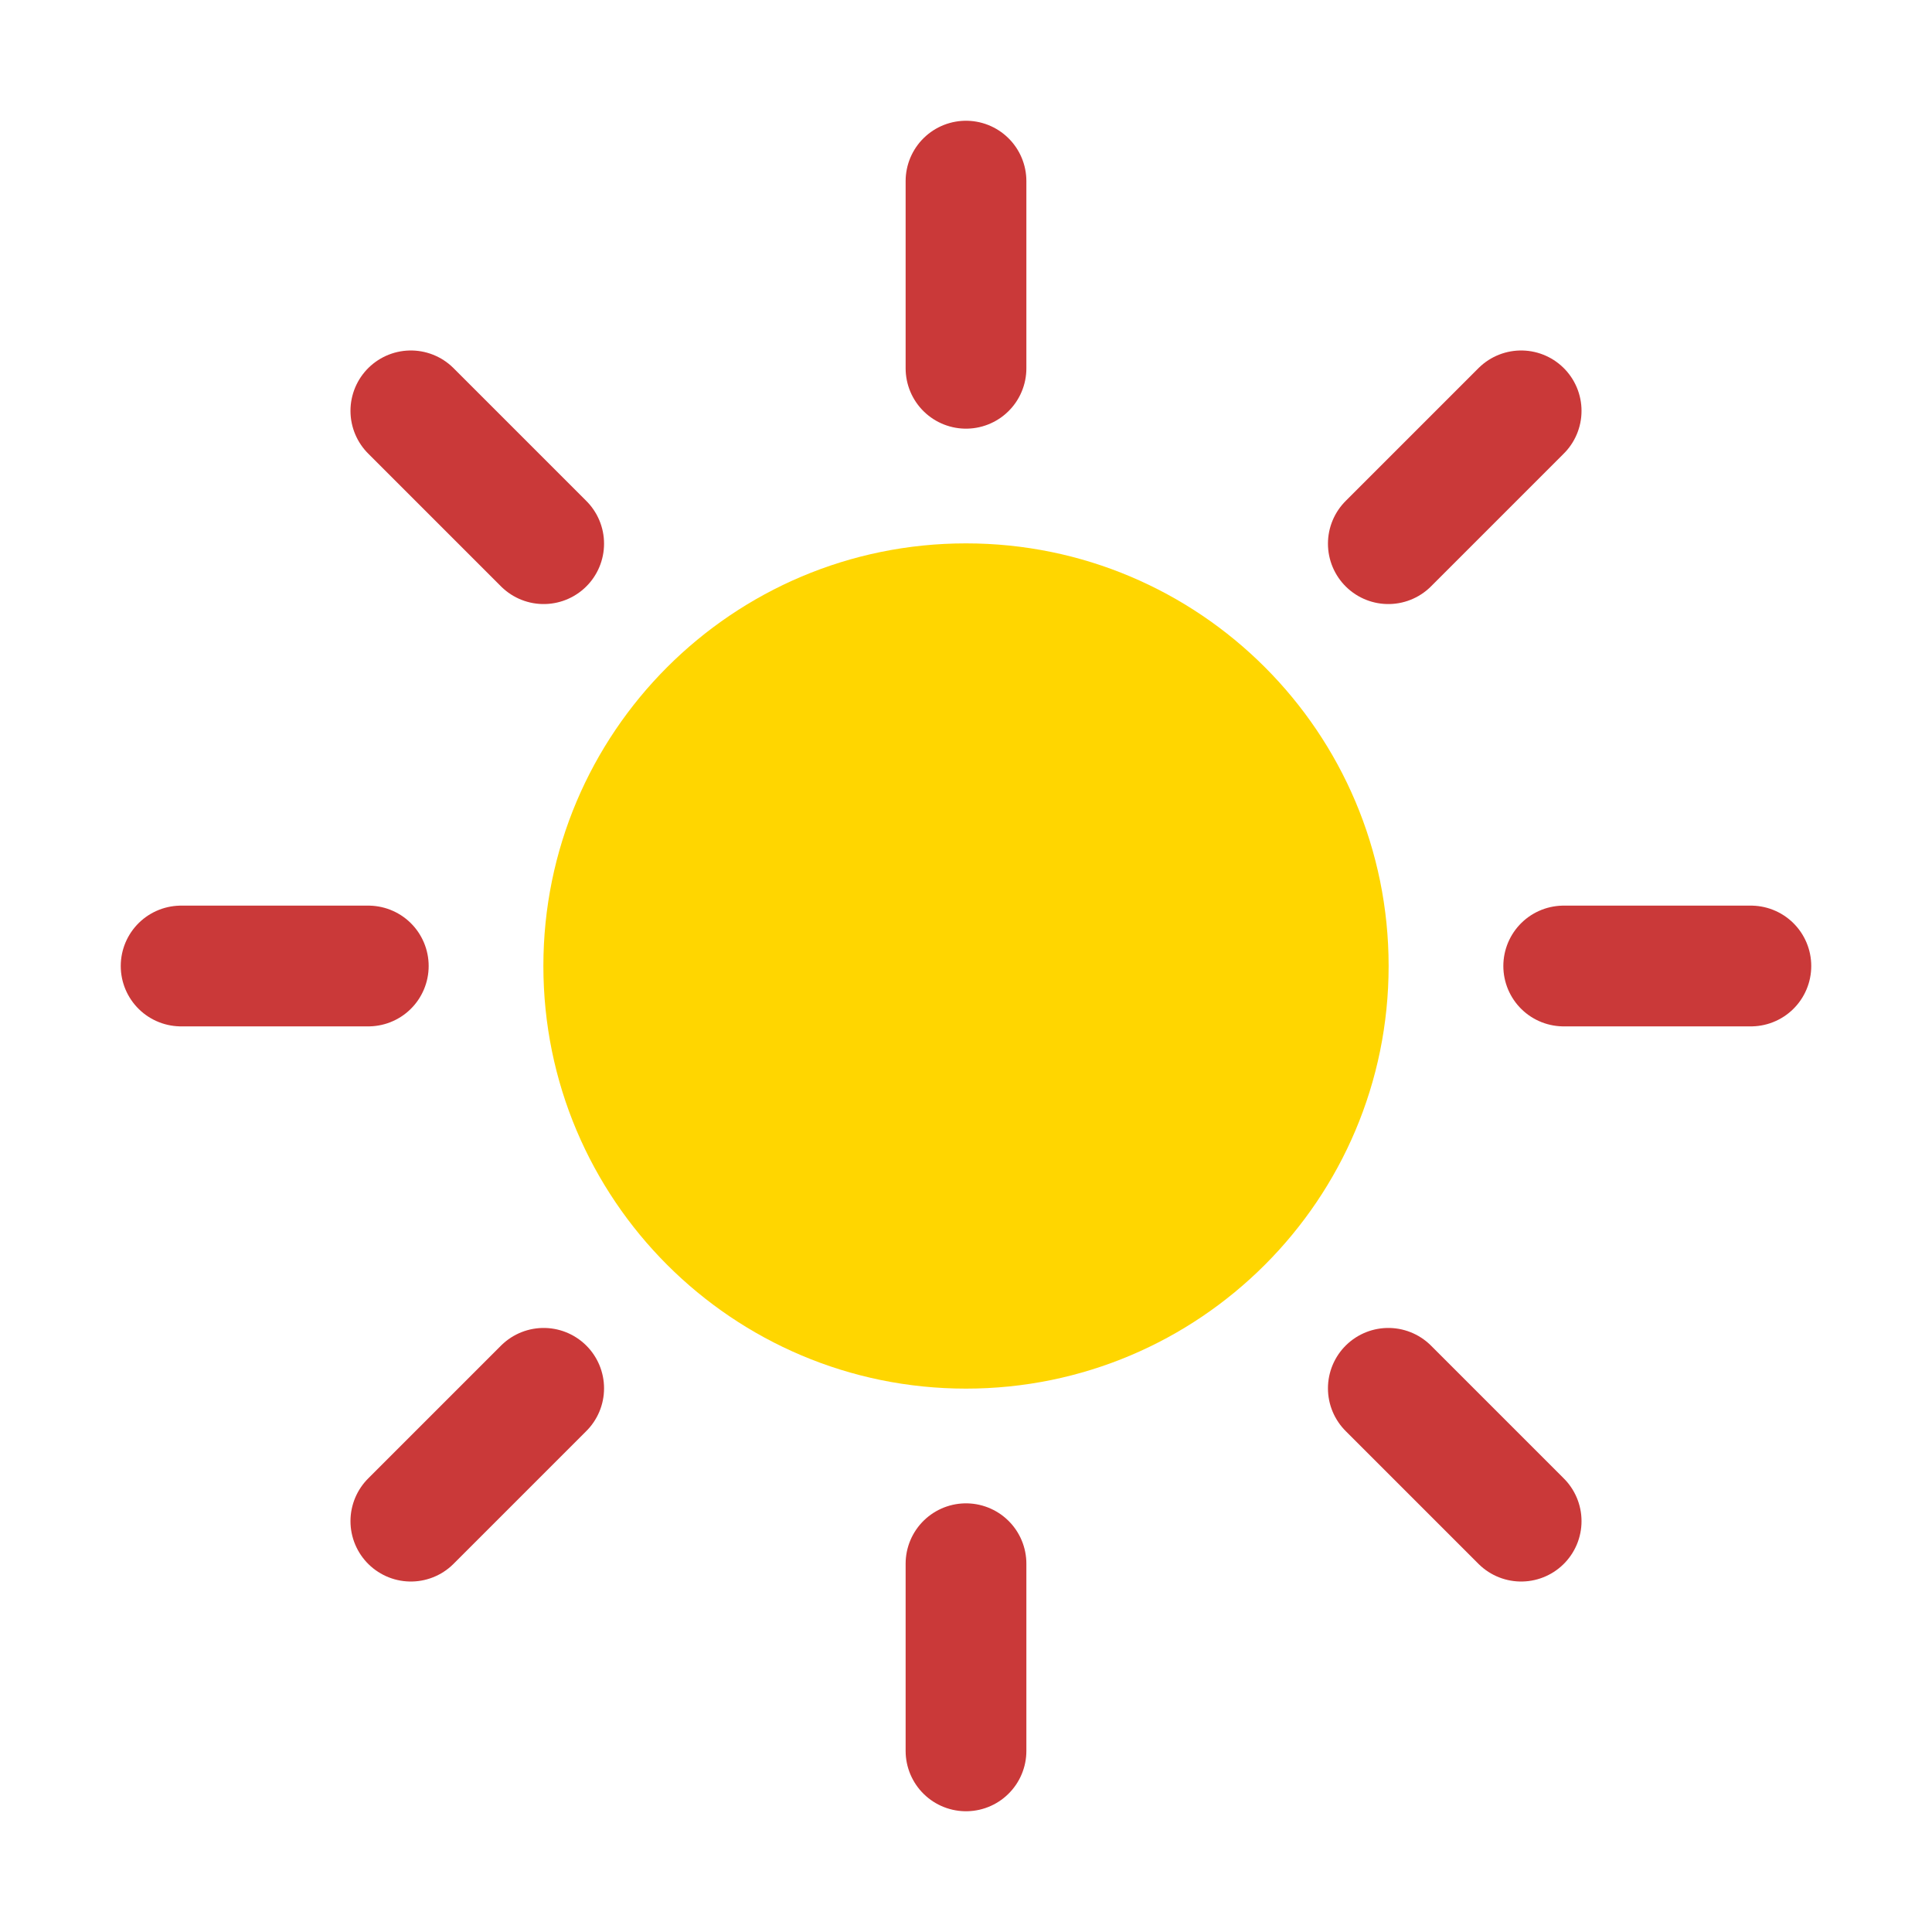
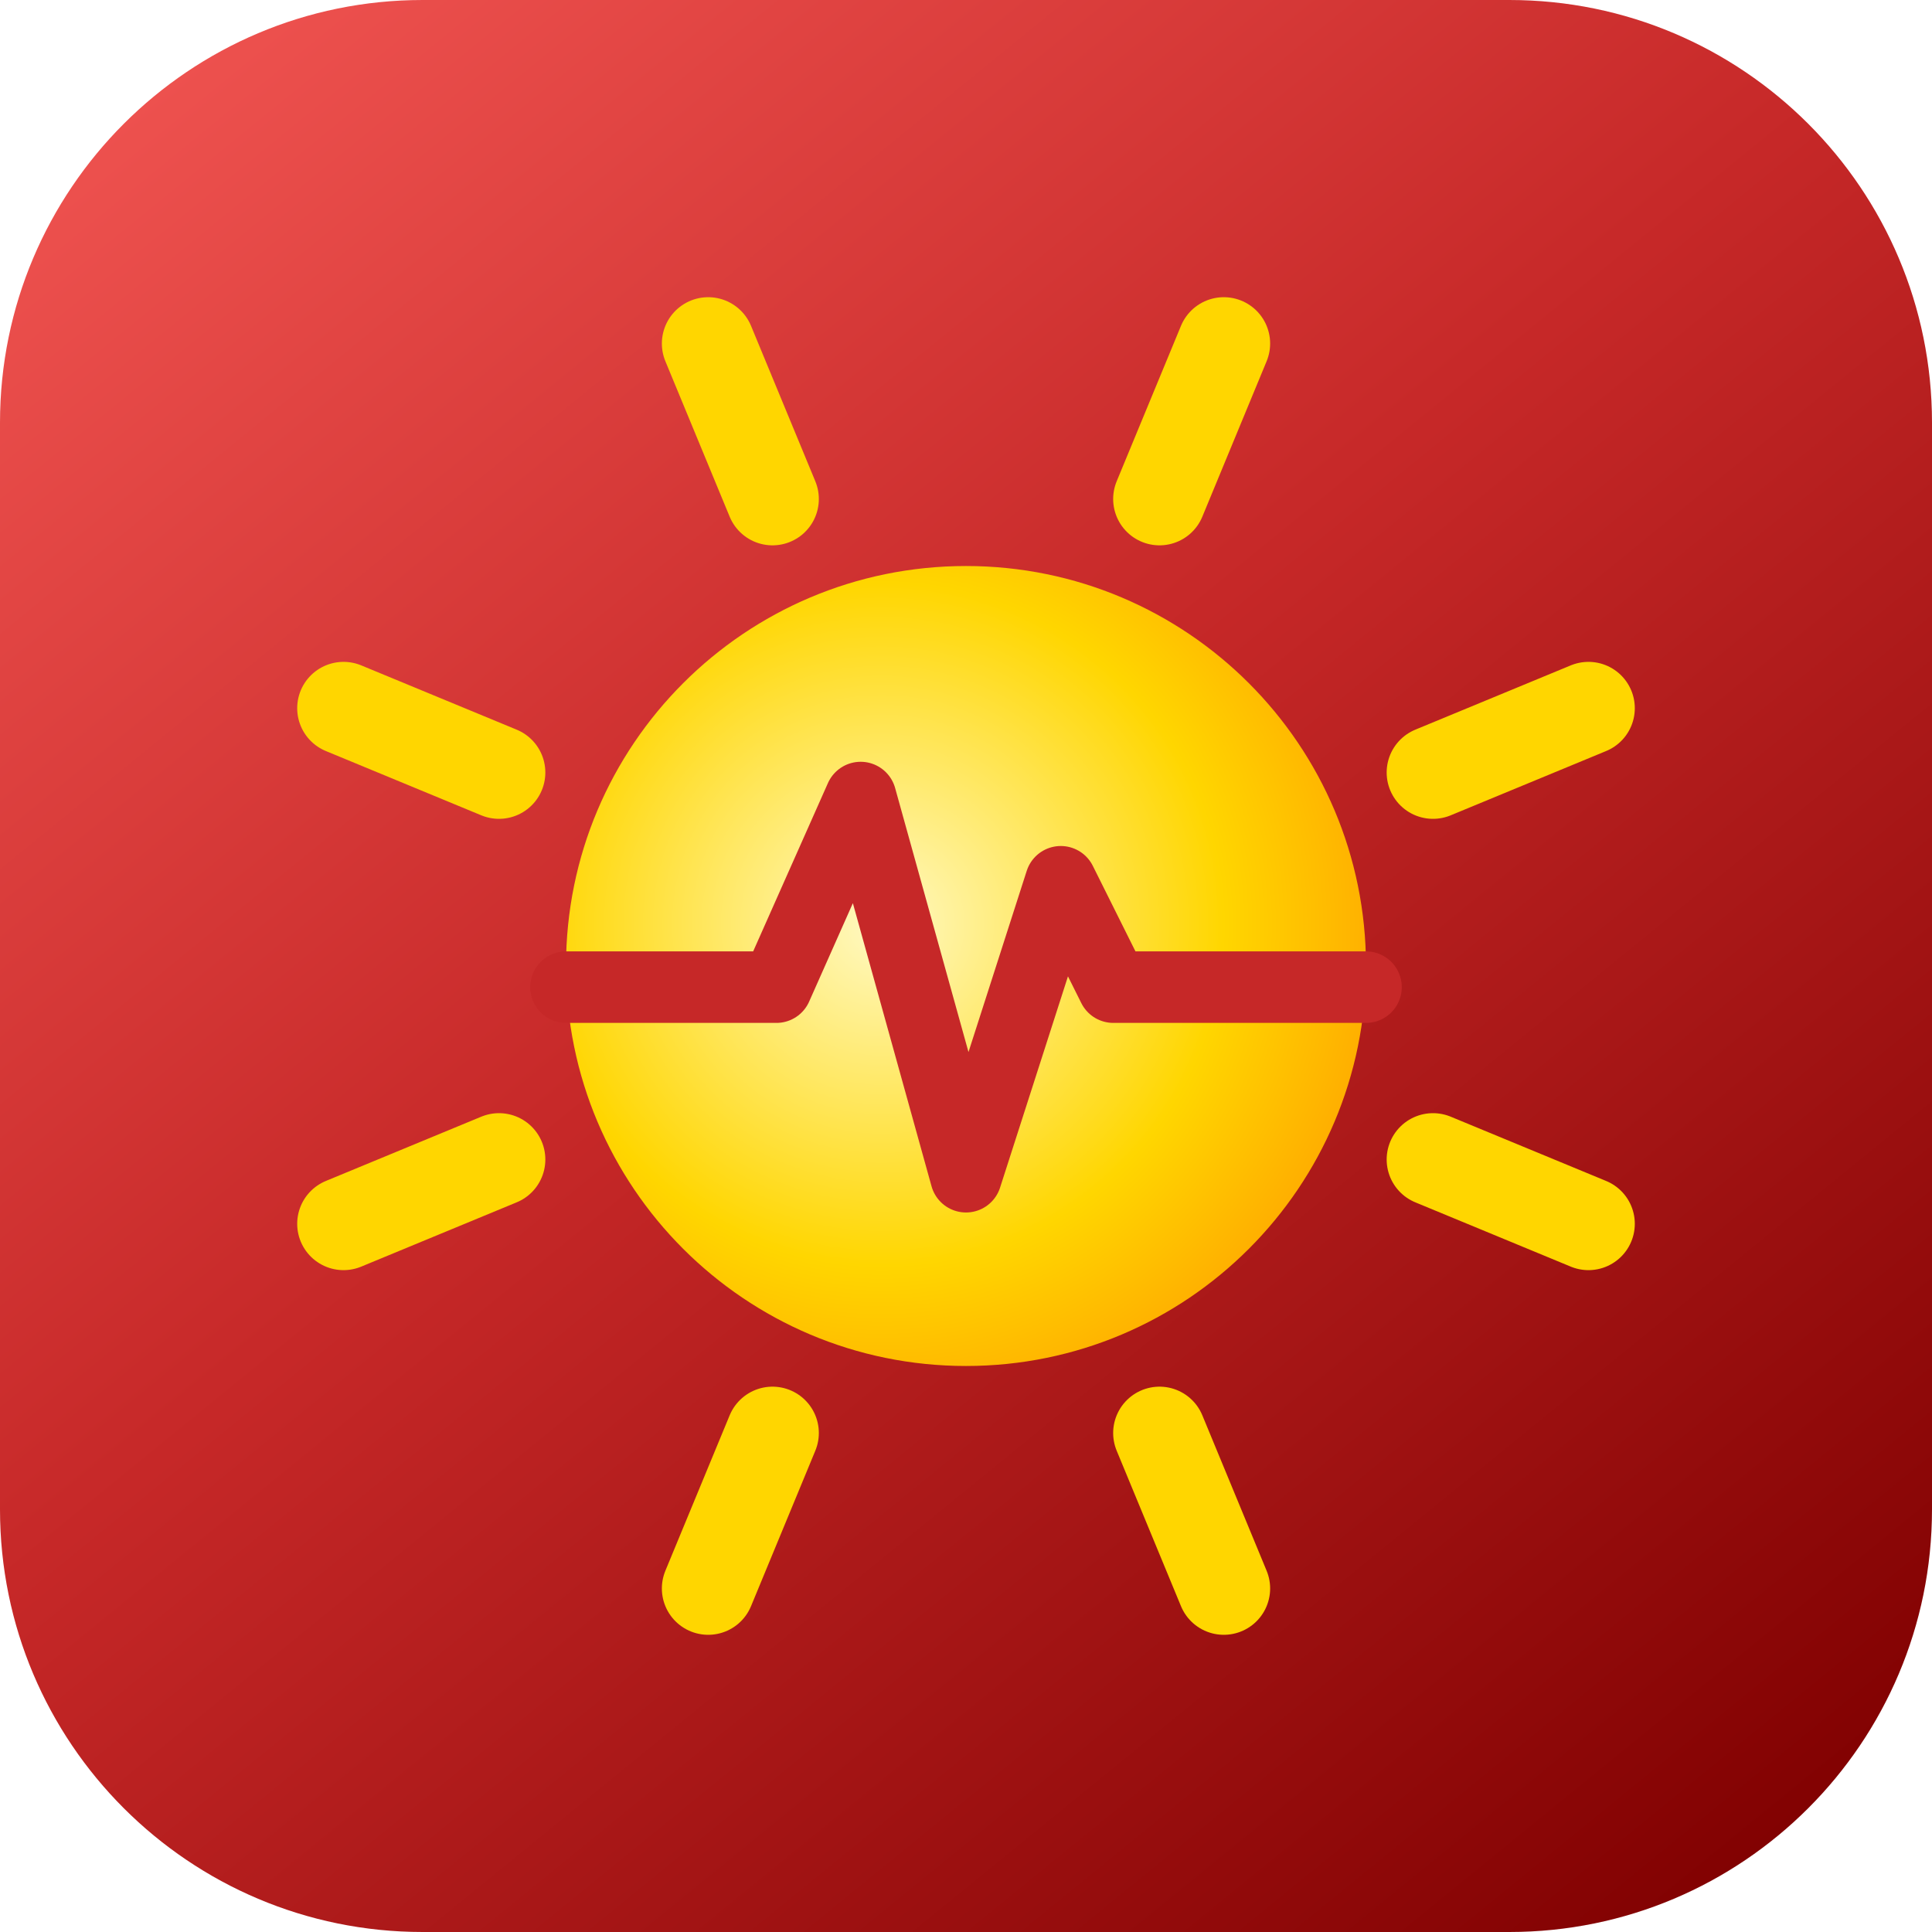
<svg xmlns="http://www.w3.org/2000/svg" viewBox="0 0 64 64" role="img" aria-label="ERV">
-   <g fill="none" stroke="#c62828" stroke-linecap="round" stroke-width="4" opacity="0.92">
-     <line x1="58" y1="32" x2="51.8" y2="32" />
-     <line x1="50.39" y1="50.39" x2="45.99" y2="45.99" />
-     <line x1="32" y1="58" x2="32" y2="51.8" />
-     <line x1="13.61" y1="50.39" x2="18.01" y2="45.99" />
-     <line x1="6" y1="32" x2="12.2" y2="32" />
-     <line x1="13.61" y1="13.61" x2="18.01" y2="18.01" />
-     <line x1="32" y1="6" x2="32" y2="12.2" />
-     <line x1="50.39" y1="13.61" x2="45.99" y2="18.01" />
-   </g>
-   <circle cx="32" cy="32" r="14" fill="#ffd600" />
+   <defs>
+     <linearGradient id="fav-bg" x1="5.93" y1="0" x2="58.07" y2="64" gradientUnits="userSpaceOnUse">
+       <stop offset="0" stop-color="#ef5350" />
+       <stop offset=".45" stop-color="#c62828" />
+       <stop offset="1" stop-color="#7f0000" />
+     </linearGradient>
+   </defs>
+   <rect width="64" height="64" rx="14" fill="url(#fav-bg)" />
+   <defs>
+     <radialGradient id="fav-sun" cx="29.21" cy="30.61" r="20.54" gradientUnits="userSpaceOnUse">
+       <stop offset="0" stop-color="#fff9c4" />
+       <stop offset=".55" stop-color="#ffd600" />
+       <stop offset="1" stop-color="#ff8f00" />
+     </radialGradient>
+   </defs>
+   <path fill="none" stroke="#ffd600" stroke-width="3.07" stroke-linecap="round" d="M47.47,38.41 L52.62,40.54 M38.41,47.47 L40.54,52.62 M25.59,47.47 L23.46,52.62 M16.53,38.41 L11.38,40.54 M16.53,25.59 L11.38,23.46 M25.59,16.53 L23.46,11.38 M38.41,16.53 L40.54,11.38 M47.47,25.59 L52.62,23.46" />
+   <circle cx="32" cy="32" r="13.25" fill="url(#fav-sun)" />
+   <path fill="none" stroke="#c62828" stroke-width="2.37" stroke-linecap="round" stroke-linejoin="round" d="M18.75,32.7 L25.72,32.7 L28.51,26.42 L32,38.98 L35.14,29.21 L36.88,32.7 L45.25,32.7" />
</svg>
